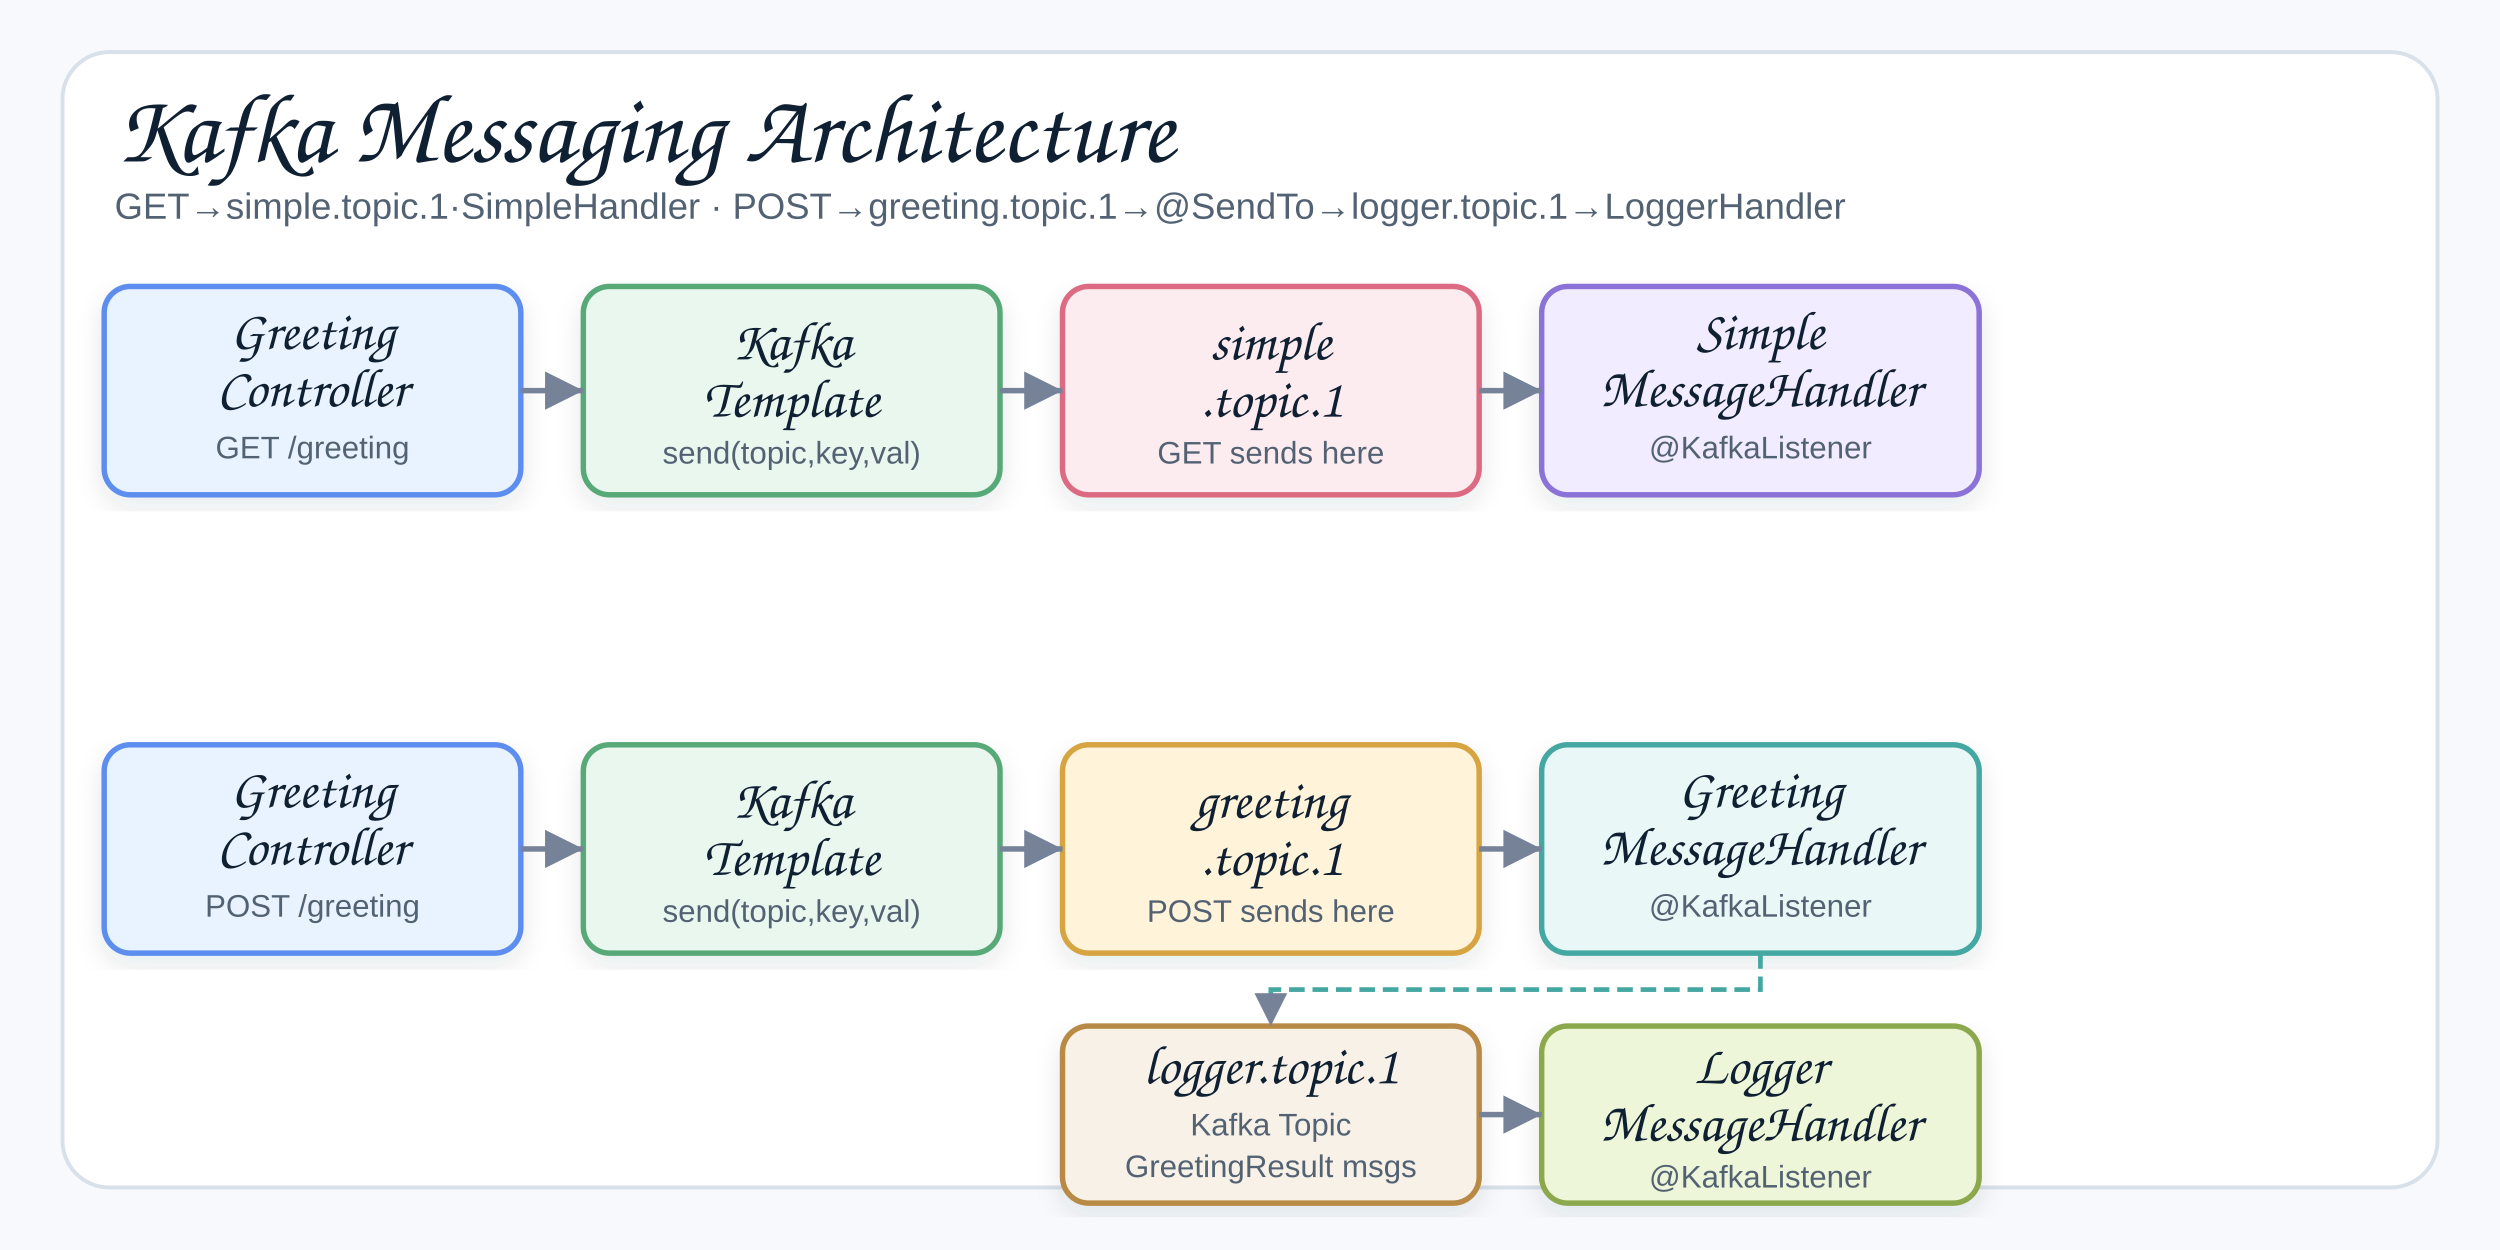
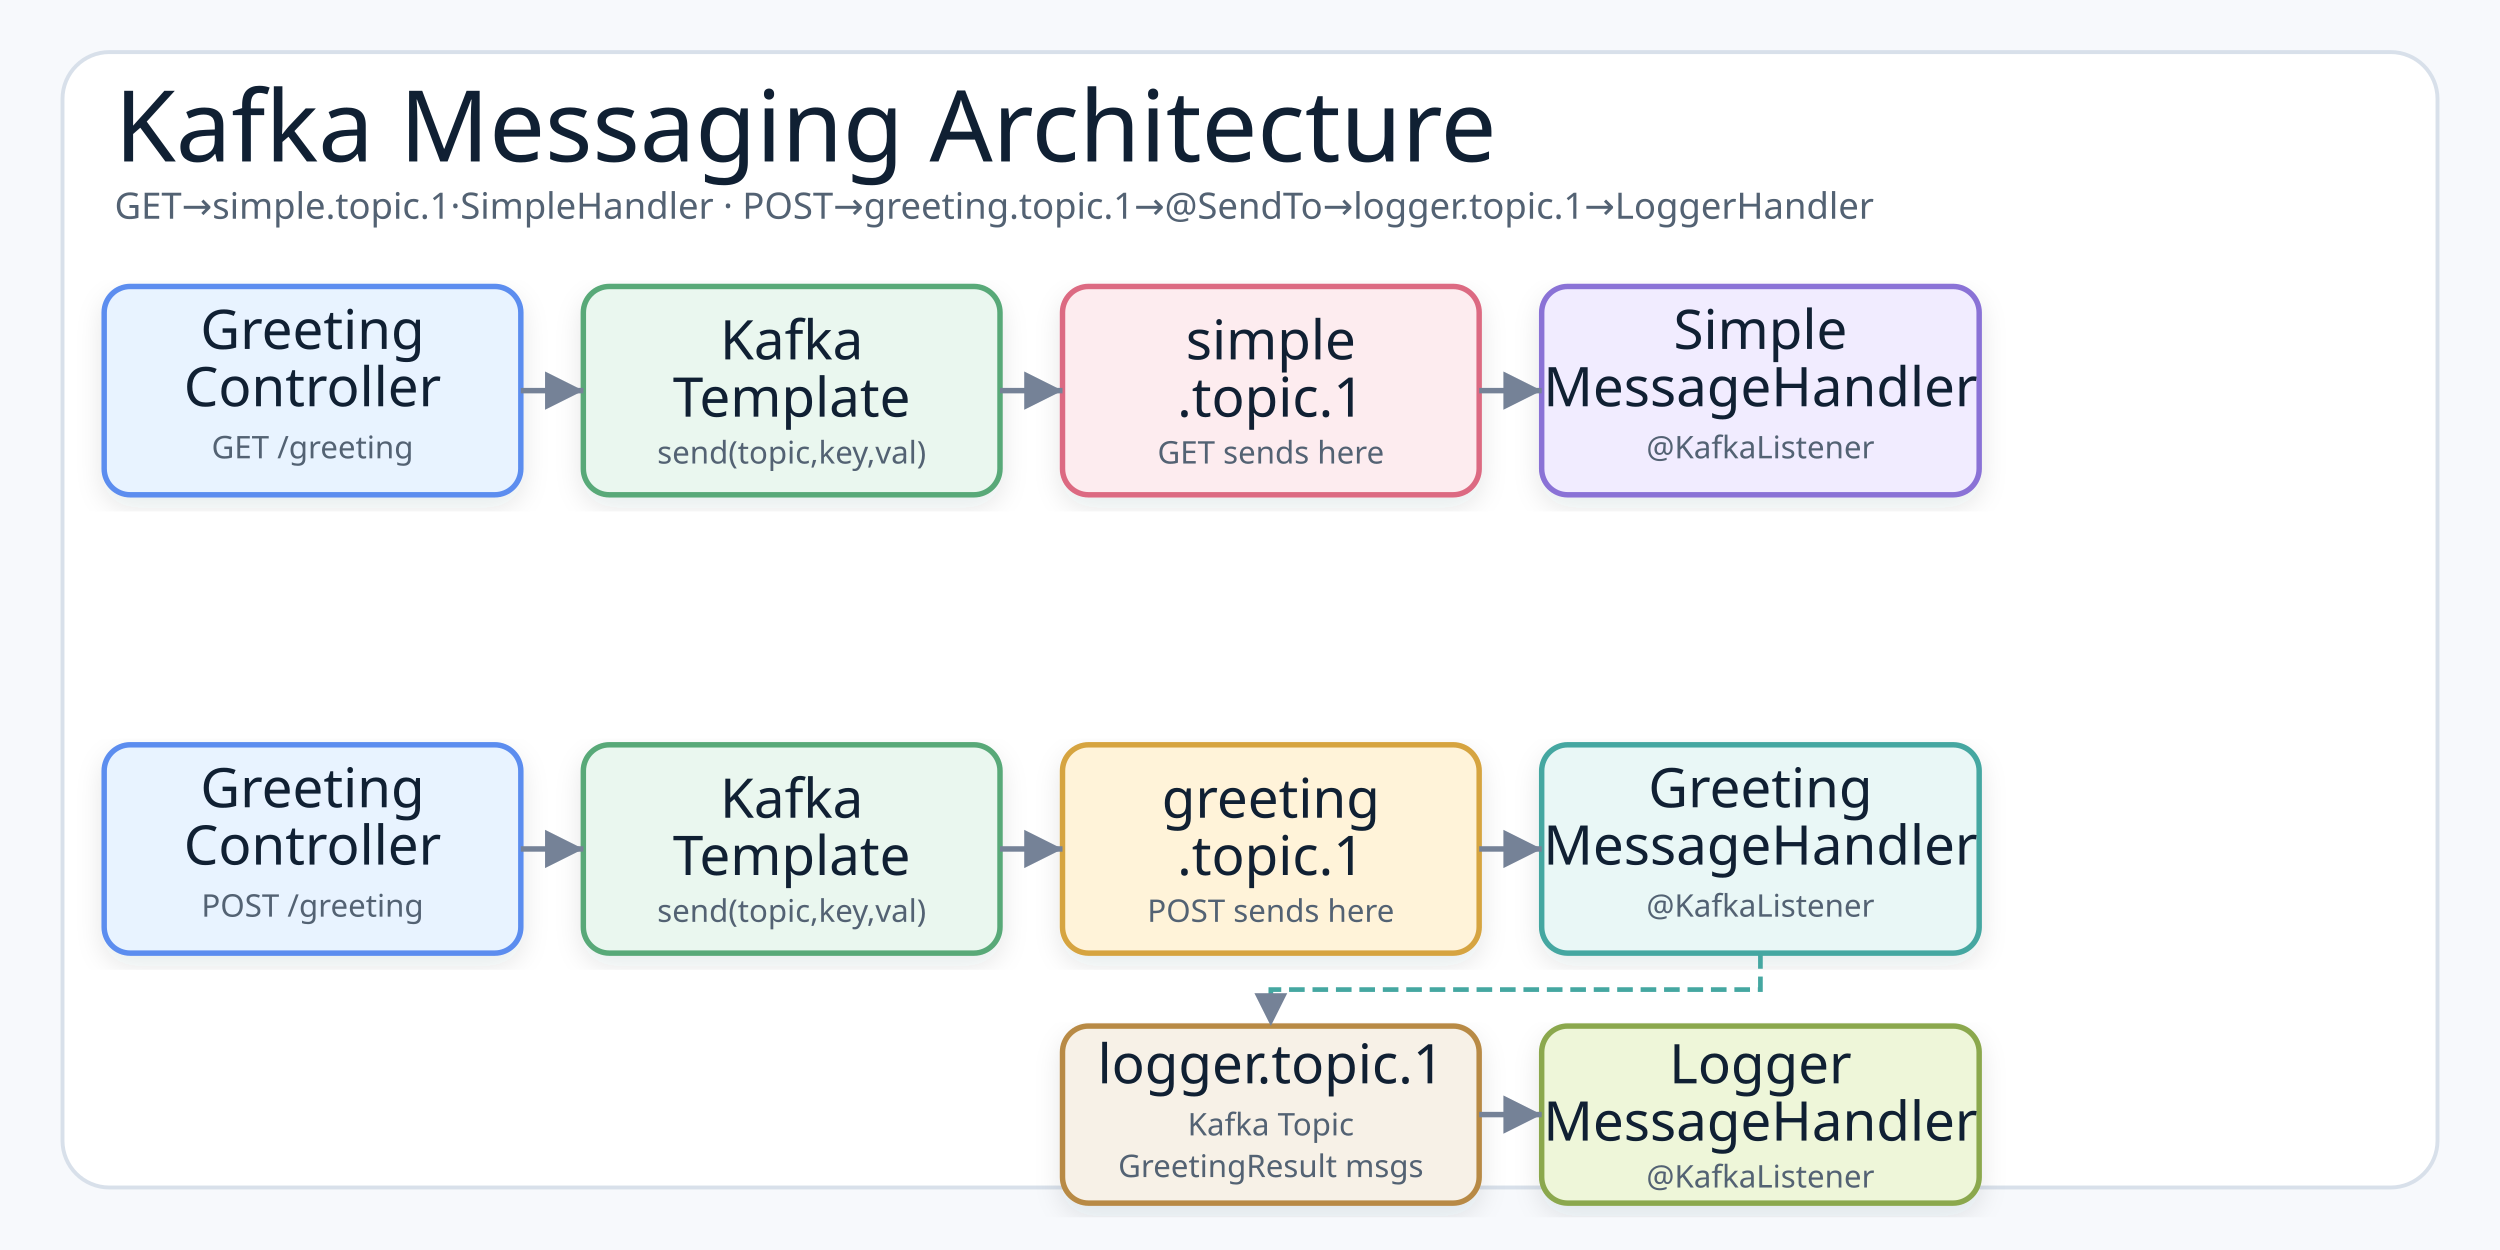
<svg xmlns="http://www.w3.org/2000/svg" width="960" height="480" viewBox="0 0 960 480" role="img" aria-label="Kafka Messaging Architecture">
  <defs>
    <filter id="shadow" x="-8%" y="-8%" width="116%" height="116%">
      <feDropShadow dx="0" dy="4" stdDeviation="5" flood-color="#1f2937" flood-opacity="0.10" />
    </filter>
    <marker id="arrow" markerWidth="9" markerHeight="9" refX="8" refY="4.5" orient="auto" markerUnits="strokeWidth">
      <path d="M1,1 L8,4.5 L1,8 Z" fill="#758297" />
    </marker>
    <style>
    .canvas{fill:#f7f9fc}.frame{fill:#fff;stroke:#d8e0ea;stroke-width:1.5}
-     .title{font-family:"Architects Daughter","Comic Sans MS","Comic Sans",cursive;font-size:38px;font-weight:400;fill:#102033}
-     .subtitle{font-family:"Comic Sans MS","Comic Sans","Comic Neue",Arial,sans-serif;font-size:14px;font-weight:400;fill:#536273}
-     .smallLabel{font-family:"Architects Daughter","Comic Sans MS","Comic Sans",cursive;font-size:21px;font-weight:400;fill:#102033}
-     .small{font-family:"Comic Sans MS","Comic Sans","Comic Neue",Arial,sans-serif;font-size:12px;font-weight:400;fill:#536273}
+     .title{font-family:"Architects Daughter";font-size:38px;font-weight:400;fill:#102033}
+     .subtitle{font-family:"Comic Mono";font-size:14px;font-weight:400;fill:#536273}
+     .smallLabel{font-family:"Architects Daughter";font-size:21px;font-weight:400;fill:#102033}
+     .small{font-family:"Comic Mono";font-size:12px;font-weight:400;fill:#536273}
    .card{stroke-width:2.1;filter:url(#shadow)}
    .line{stroke:#758297;stroke-width:2.1;fill:none;marker-end:url(#arrow)}
    .sendto{stroke:#45A7A1;stroke-width:1.8;stroke-dasharray:6 3;fill:none;marker-end:url(#arrow)}
  </style>
  </defs>
  <rect class="canvas" width="960" height="480" />
  <rect class="frame" x="24" y="20" width="912" height="436" rx="18" />
  <text class="title" x="44" y="62">Kafka Messaging Architecture</text>
  <text class="subtitle" x="44" y="84">GET→simple.topic.1·SimpleHandler · POST→greeting.topic.1→@SendTo→logger.topic.1→LoggerHandler</text>
  <g transform="translate(40,110)">
    <rect class="card" x="0" y="0" width="160" height="80" rx="10" fill="#E8F3FF" stroke="#5B8DEF" />
    <text class="smallLabel" x="80" y="24" text-anchor="middle">Greeting</text>
    <text class="smallLabel" x="80" y="46" text-anchor="middle">Controller</text>
    <text class="small" x="80" y="66" text-anchor="middle">GET /greeting</text>
  </g>
  <g transform="translate(224,110)">
    <rect class="card" x="0" y="0" width="160" height="80" rx="10" fill="#EAF7EF" stroke="#58A978" />
    <text class="smallLabel" x="80" y="28" text-anchor="middle">Kafka</text>
    <text class="smallLabel" x="80" y="50" text-anchor="middle">Template</text>
    <text class="small" x="80" y="68" text-anchor="middle">send(topic,key,val)</text>
  </g>
  <g transform="translate(408,110)">
    <rect class="card" x="0" y="0" width="160" height="80" rx="10" fill="#FDECEF" stroke="#DC6B82" />
    <text class="smallLabel" x="80" y="28" text-anchor="middle">simple</text>
    <text class="smallLabel" x="80" y="50" text-anchor="middle">.topic.1</text>
    <text class="small" x="80" y="68" text-anchor="middle">GET sends here</text>
  </g>
  <g transform="translate(592,110)">
    <rect class="card" x="0" y="0" width="168" height="80" rx="10" fill="#F1ECFF" stroke="#8A72D6" />
    <text class="smallLabel" x="84" y="24" text-anchor="middle">Simple</text>
    <text class="smallLabel" x="84" y="46" text-anchor="middle">MessageHandler</text>
    <text class="small" x="84" y="66" text-anchor="middle">@KafkaListener</text>
  </g>
  <g transform="translate(40,286)">
    <rect class="card" x="0" y="0" width="160" height="80" rx="10" fill="#E8F3FF" stroke="#5B8DEF" />
    <text class="smallLabel" x="80" y="24" text-anchor="middle">Greeting</text>
    <text class="smallLabel" x="80" y="46" text-anchor="middle">Controller</text>
    <text class="small" x="80" y="66" text-anchor="middle">POST /greeting</text>
  </g>
  <g transform="translate(224,286)">
    <rect class="card" x="0" y="0" width="160" height="80" rx="10" fill="#EAF7EF" stroke="#58A978" />
    <text class="smallLabel" x="80" y="28" text-anchor="middle">Kafka</text>
    <text class="smallLabel" x="80" y="50" text-anchor="middle">Template</text>
    <text class="small" x="80" y="68" text-anchor="middle">send(topic,key,val)</text>
  </g>
  <g transform="translate(408,286)">
    <rect class="card" x="0" y="0" width="160" height="80" rx="10" fill="#FFF3D9" stroke="#D6A441" />
    <text class="smallLabel" x="80" y="28" text-anchor="middle">greeting</text>
    <text class="smallLabel" x="80" y="50" text-anchor="middle">.topic.1</text>
    <text class="small" x="80" y="68" text-anchor="middle">POST sends here</text>
  </g>
  <g transform="translate(592,286)">
    <rect class="card" x="0" y="0" width="168" height="80" rx="10" fill="#E9F7F6" stroke="#45A7A1" />
    <text class="smallLabel" x="84" y="24" text-anchor="middle">Greeting</text>
    <text class="smallLabel" x="84" y="46" text-anchor="middle">MessageHandler</text>
    <text class="small" x="84" y="66" text-anchor="middle">@KafkaListener</text>
  </g>
  <g transform="translate(408,394)">
    <rect class="card" x="0" y="0" width="160" height="68" rx="10" fill="#F7F1E7" stroke="#B88A44" />
    <text class="smallLabel" x="80" y="22" text-anchor="middle">logger.topic.1</text>
    <text class="small" x="80" y="42" text-anchor="middle">Kafka Topic</text>
    <text class="small" x="80" y="58" text-anchor="middle">GreetingResult msgs</text>
  </g>
  <g transform="translate(592,394)">
    <rect class="card" x="0" y="0" width="168" height="68" rx="10" fill="#EEF6D9" stroke="#8BA84D" />
    <text class="smallLabel" x="84" y="22" text-anchor="middle">Logger</text>
    <text class="smallLabel" x="84" y="44" text-anchor="middle">MessageHandler</text>
    <text class="small" x="84" y="62" text-anchor="middle">@KafkaListener</text>
  </g>
  <path class="line" d="M200,150 L224,150" />
  <path class="line" d="M384,150 L408,150" />
  <path class="line" d="M568,150 L592,150" />
  <path class="line" d="M200,326 L224,326" />
  <path class="line" d="M384,326 L408,326" />
  <path class="line" d="M568,326 L592,326" />
  <path class="sendto" d="M676,366 L676,380 L488,380 L488,394" />
  <path class="line" d="M568,428 L592,428" />
</svg>
